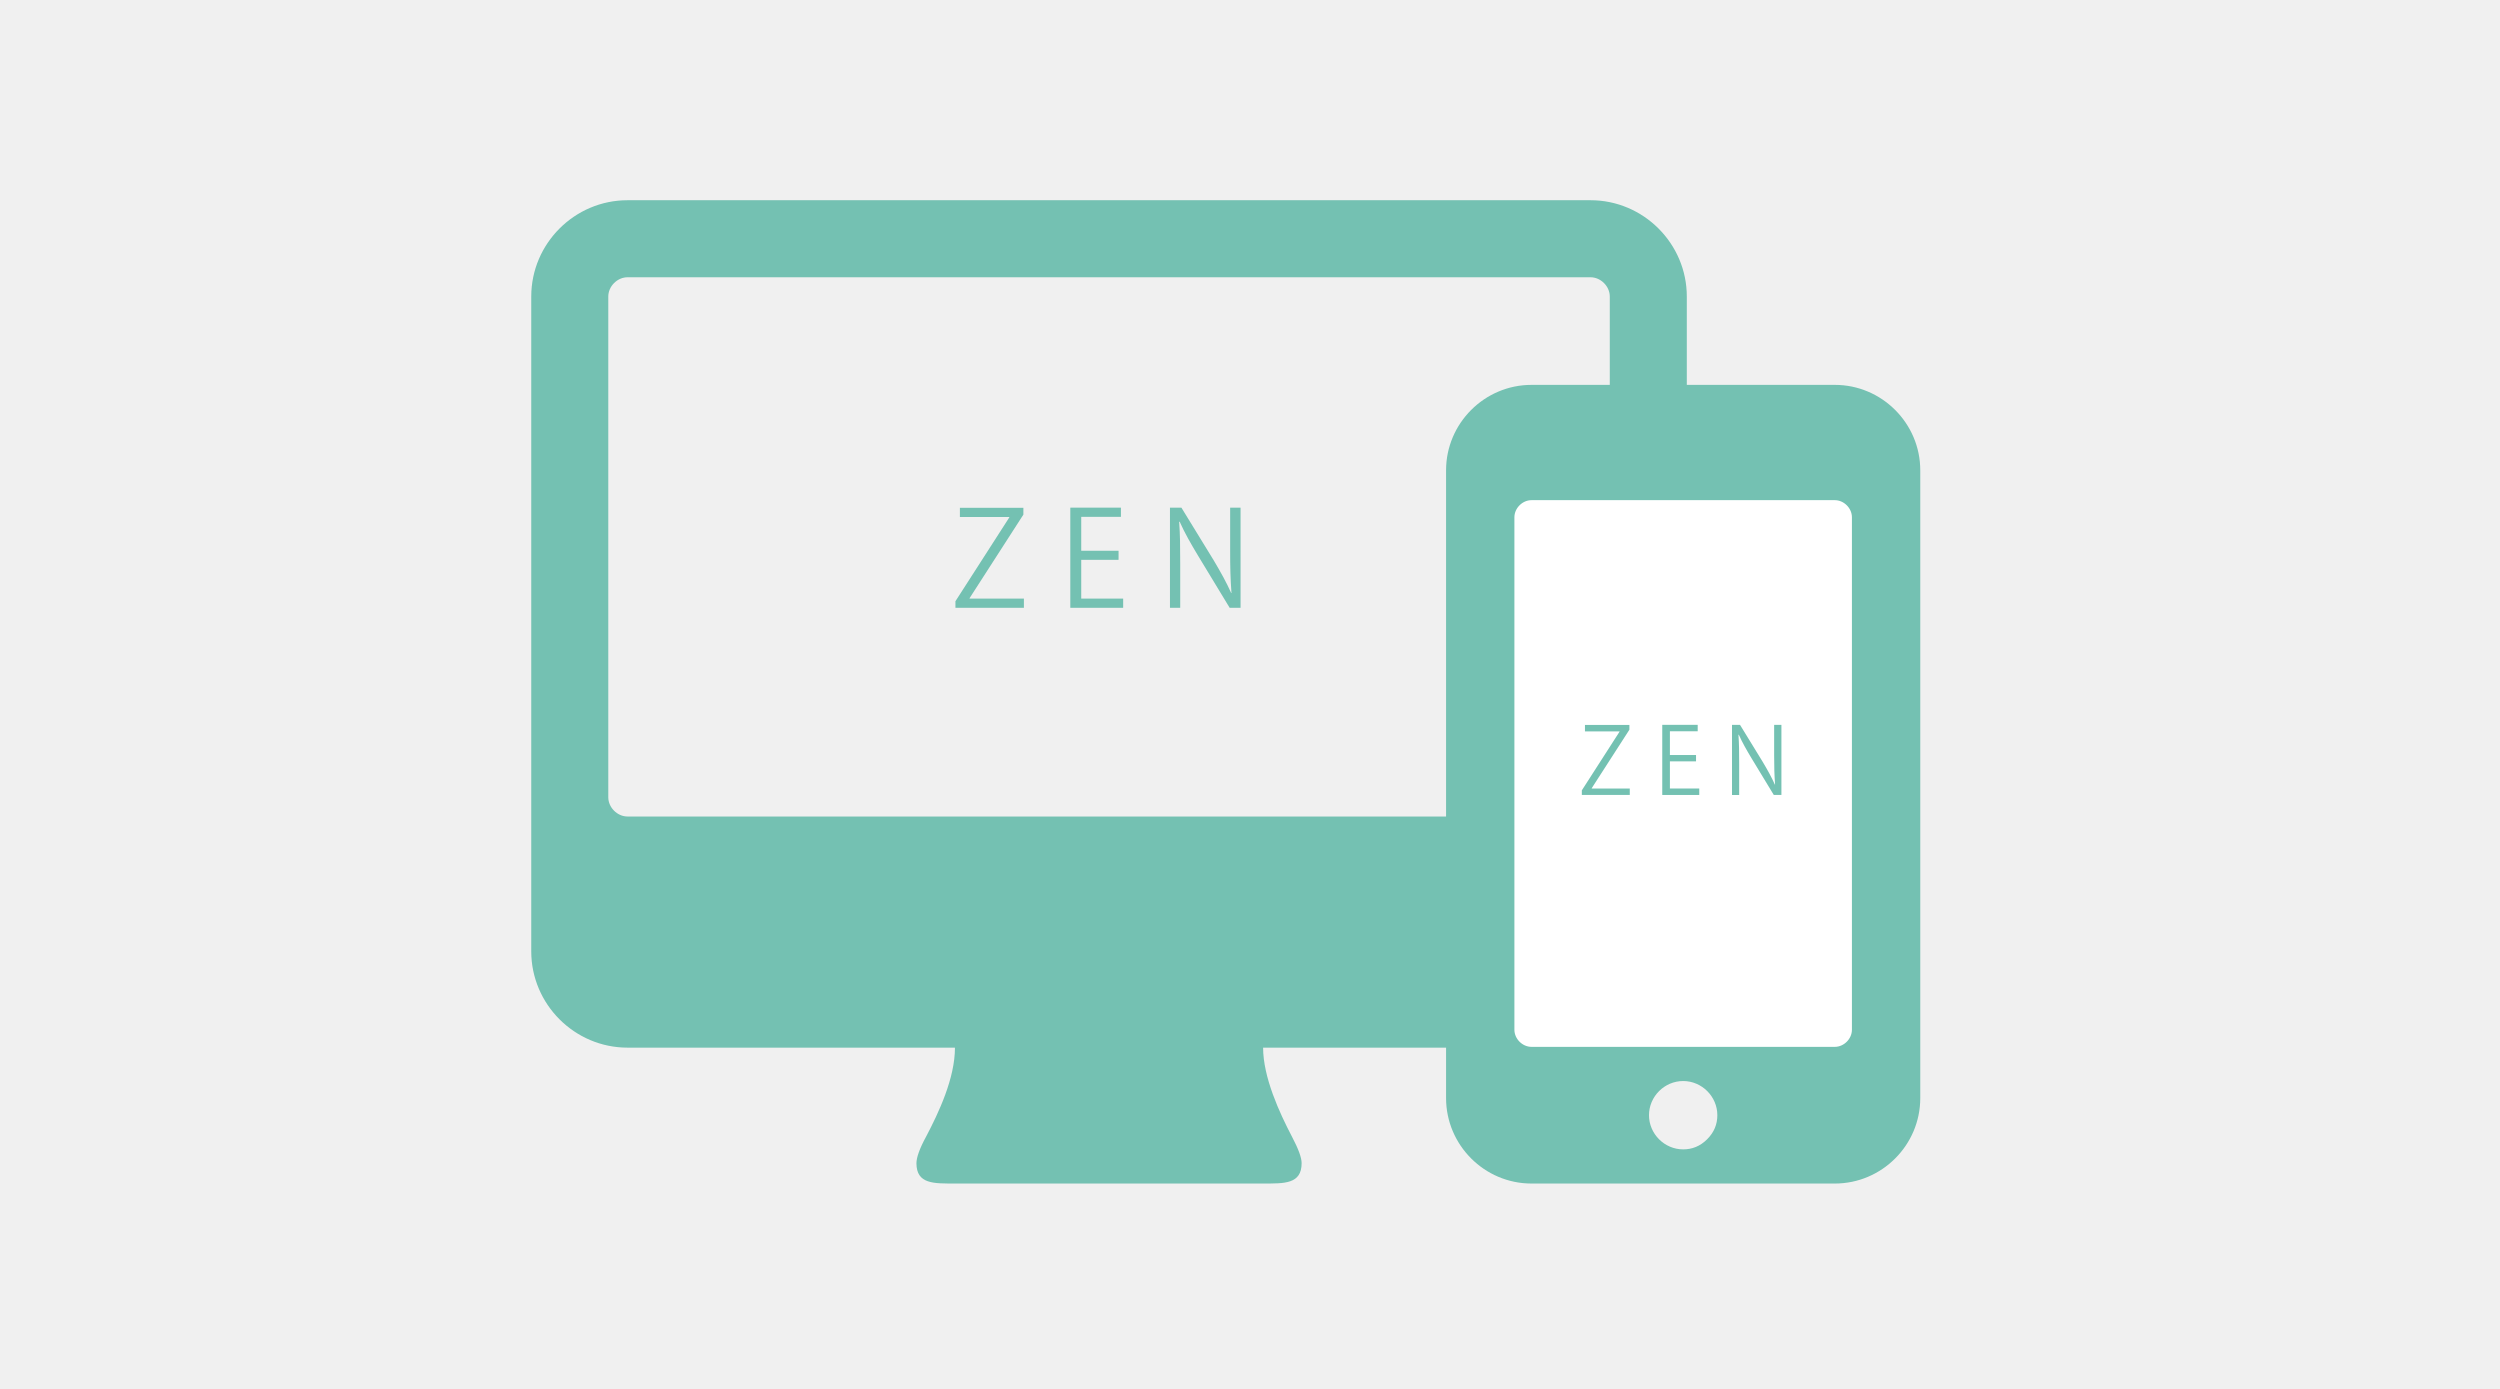
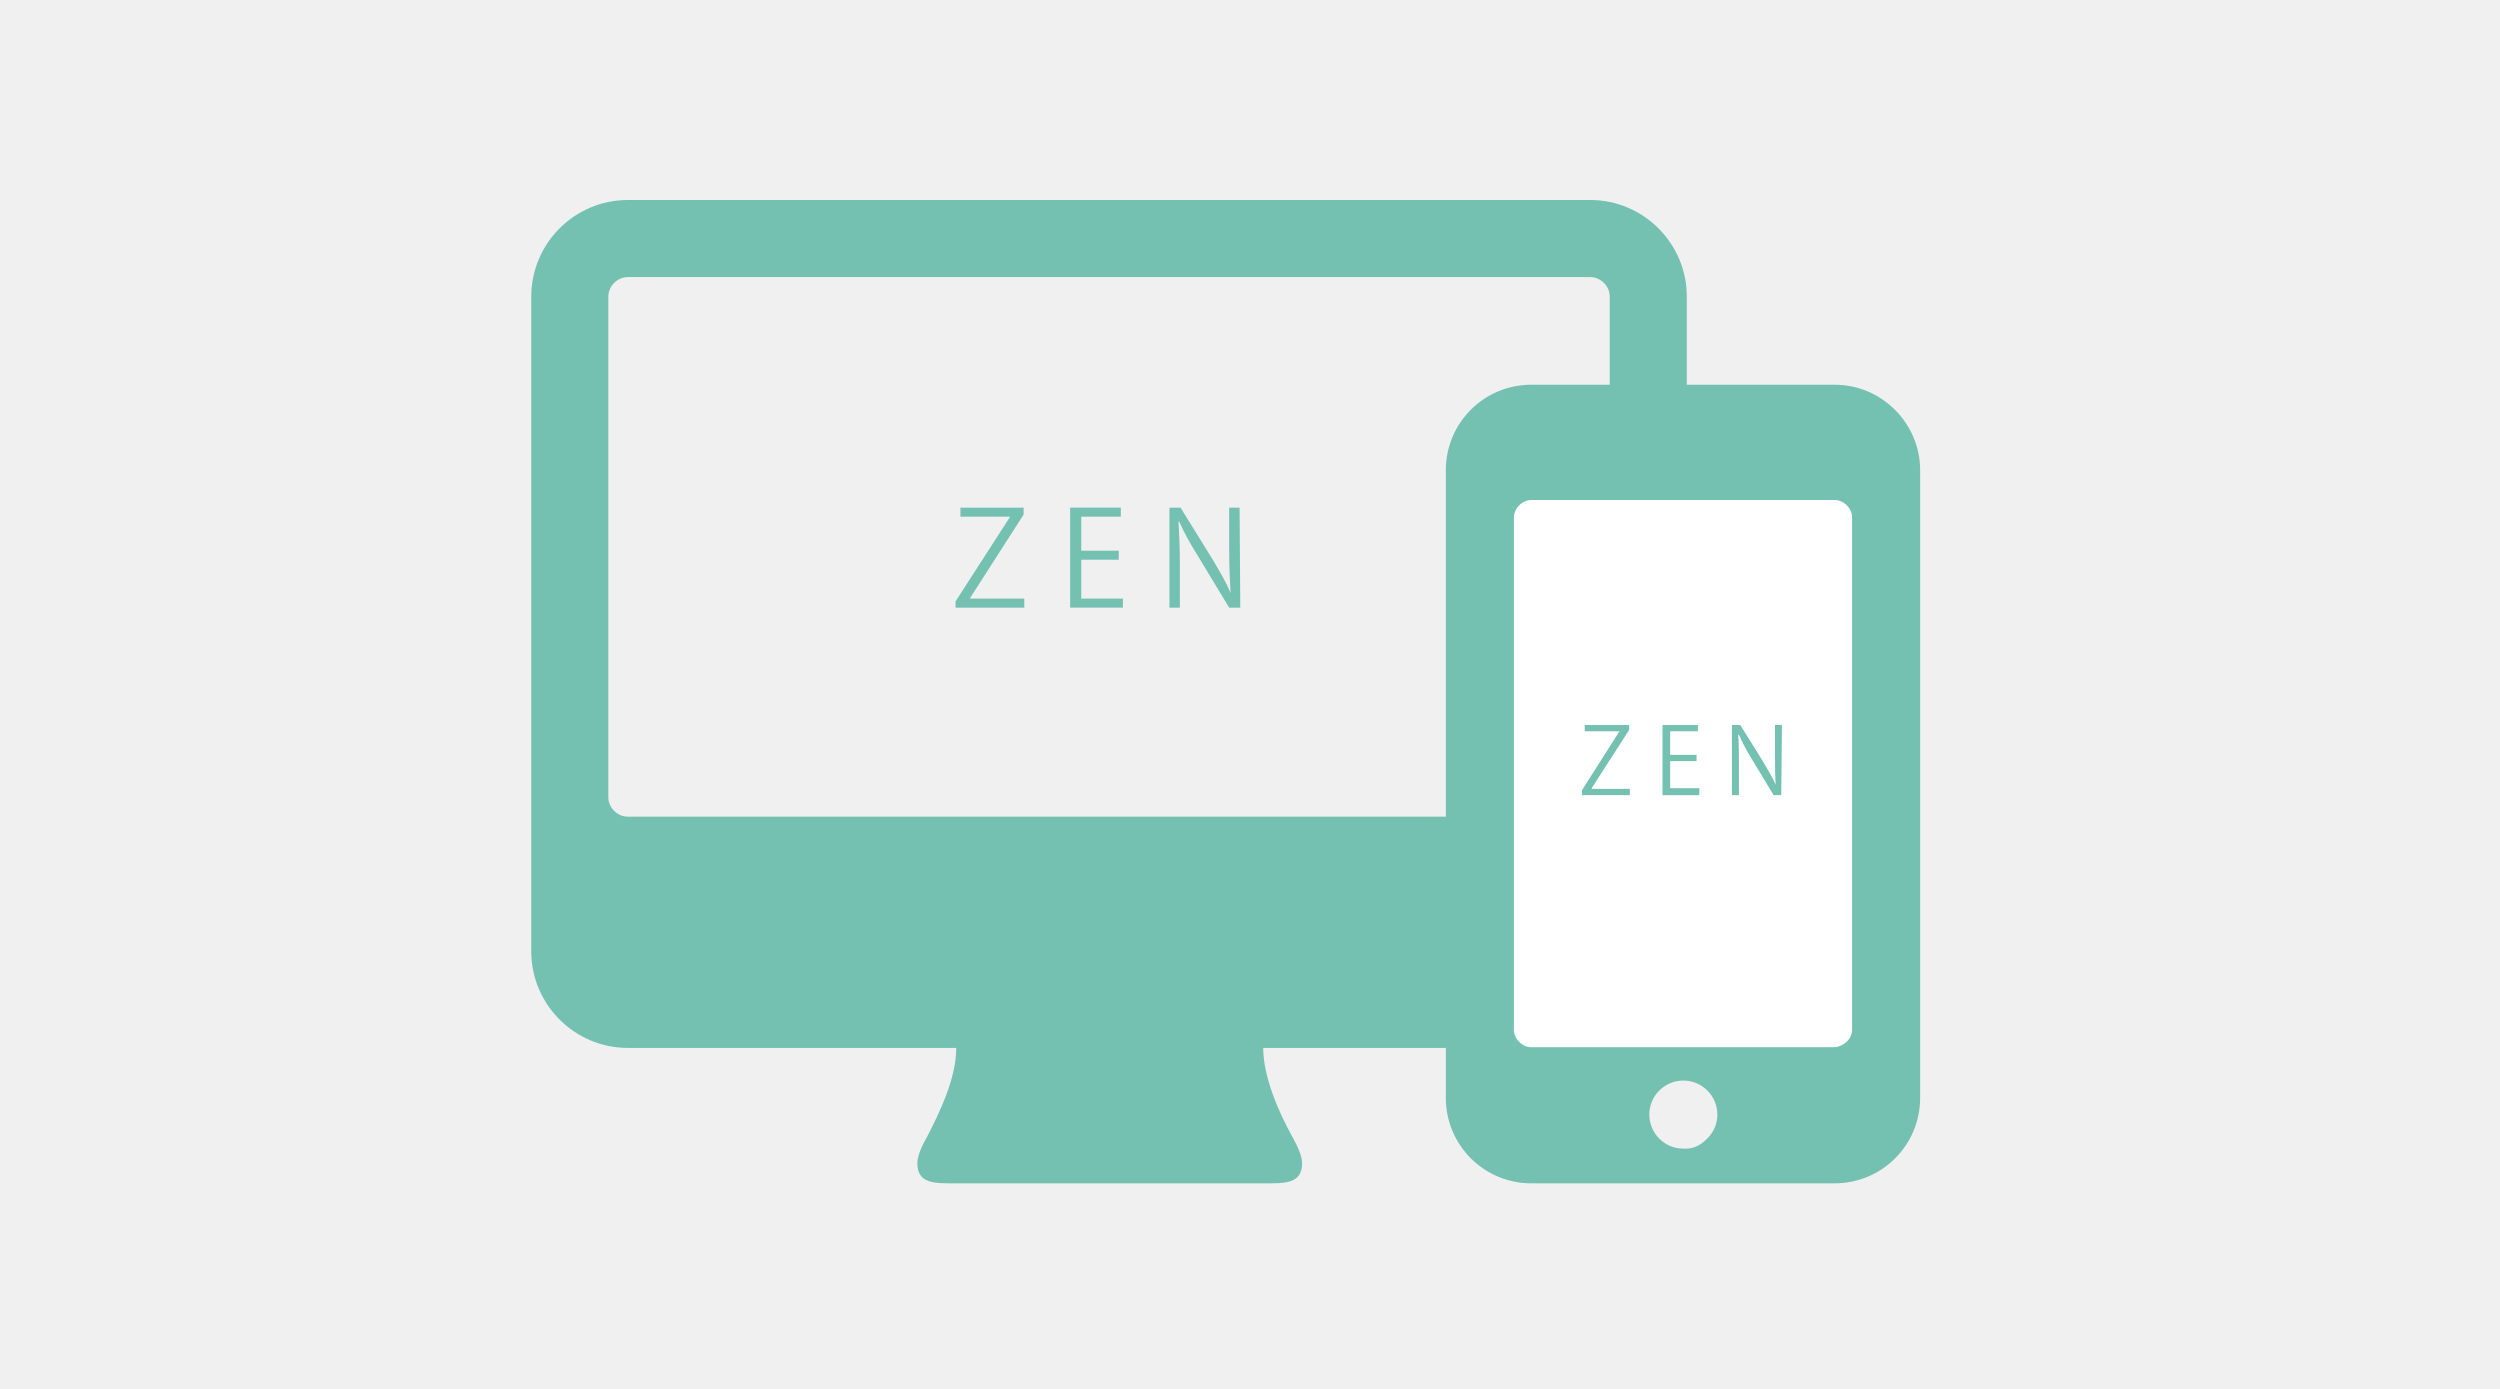
<svg xmlns="http://www.w3.org/2000/svg" version="1.1" id="レイヤー_1" x="0px" y="0px" width="360px" height="200px" viewBox="0 0 360 200" enable-background="new 0 0 360 200" xml:space="preserve">
-   <path fill="#74C1B2" d="M242.9,42.699v94.294c0,7.627-6.24,13.868-13.866,13.868h-47.147c0,4.246,2.342,9.357,4.16,12.824  c0.955,1.82,1.387,3.035,1.387,3.813c0,3.033-2.513,2.928-5.547,2.928h-44.374c-3.033,0-5.546,0.105-5.546-2.928  c0-0.778,0.434-2.08,1.386-3.813c1.821-3.467,4.16-8.406,4.16-12.824H90.366c-7.625,0-13.866-6.241-13.866-13.868V42.699  c0-7.626,6.241-13.867,13.866-13.867h138.668C236.66,28.833,242.9,35.073,242.9,42.699z M231.809,114.807V42.699  c0-1.473-1.302-2.773-2.773-2.773H90.366c-1.472,0-2.773,1.3-2.773,2.773v72.107c0,1.473,1.301,2.772,2.773,2.772h138.668  C230.507,117.58,231.809,116.279,231.809,114.807z" />
-   <path fill="#FFFFFF" d="M272,148.674c0,2.941-2.385,5.326-5.326,5.326h-47.348c-2.941,0-5.326-2.385-5.326-5.326V71.326  c0-2.941,2.385-5.326,5.326-5.326h47.348c2.941,0,5.326,2.385,5.326,5.326V148.674z" />
-   <path fill="#74C1B2" d="M276.518,67.723v90.404c0,6.768-5.535,12.303-12.301,12.303h-43.682c-6.766,0-12.301-5.535-12.301-12.303  V67.723c0-6.766,5.535-12.301,12.301-12.301h43.682C270.98,55.421,276.518,60.957,276.518,67.723z M266.677,148.287V74.483  c0-1.306-1.153-2.46-2.46-2.46h-43.682c-1.307,0-2.461,1.154-2.461,2.46v73.804c0,1.311,1.154,2.46,2.461,2.46h43.682  C265.523,150.747,266.677,149.598,266.677,148.287z M245.835,164.048c1-0.999,1.462-2.153,1.462-3.459c0-2.69-2.23-4.92-4.921-4.92  s-4.921,2.229-4.921,4.92c0,2.688,2.23,4.921,4.921,4.921C243.684,165.51,244.836,165.048,245.835,164.048z" />
+   <path fill="#74C1B2" d="M242.9,42.7V137c0,7.6-6.2,13.9-13.9,13.9h-47.1c0,4.2,2.3,9.4,4.2,12.8c1,1.8,1.4,3,1.4,3.8  c0,3-2.5,2.9-5.5,2.9h-44.4c-3,0-5.5,0.1-5.5-2.9c0-0.8,0.4-2.1,1.4-3.8c1.8-3.5,4.2-8.4,4.2-12.8H90.4c-7.6,0-13.9-6.2-13.9-13.9  V42.7c0-7.6,6.2-13.9,13.9-13.9H229C236.7,28.8,242.9,35.1,242.9,42.7z M231.8,114.8V42.7c0-1.5-1.3-2.8-2.8-2.8H90.4  c-1.5,0-2.8,1.3-2.8,2.8v72.1c0,1.5,1.3,2.8,2.8,2.8H229C230.5,117.6,231.8,116.3,231.8,114.8z" />
+   <path fill="#FFFFFF" d="M272,148.7c0,2.9-2.4,5.3-5.3,5.3h-47.3c-2.9,0-5.3-2.4-5.3-5.3V71.3c0-2.9,2.4-5.3,5.3-5.3h47.3  c2.9,0,5.3,2.4,5.3,5.3V148.7z" />
+   <path fill="#74C1B2" d="M276.5,67.7v90.4c0,6.8-5.5,12.3-12.3,12.3h-43.7c-6.8,0-12.3-5.5-12.3-12.3V67.7c0-6.8,5.5-12.3,12.3-12.3  h43.7C271,55.4,276.5,61,276.5,67.7z M266.7,148.3V74.5c0-1.3-1.2-2.5-2.5-2.5h-43.7c-1.3,0-2.5,1.2-2.5,2.5v73.8  c0,1.3,1.2,2.5,2.5,2.5h43.7C265.5,150.7,266.7,149.6,266.7,148.3z M245.8,164c1-1,1.5-2.2,1.5-3.5c0-2.7-2.2-4.9-4.9-4.9  s-4.9,2.2-4.9,4.9c0,2.7,2.2,4.9,4.9,4.9C243.7,165.5,244.8,165,245.8,164z" />
  <g>
-     <path fill="#74C1B2" d="M147.367,74.104l-7.741,12.02v0.075h7.817v1.326h-9.861v-0.946l7.761-12.077v-0.057h-7.117V73.12h9.142   L147.367,74.104L147.367,74.104z" />
-     <path fill="#74C1B2" d="M161.735,87.524h-7.61V73.101h7.288v1.325h-5.716v4.883h5.375v1.306h-5.375v5.583h6.038V87.524   L161.735,87.524z" />
-     <path fill="#74C1B2" d="M178.641,87.524h-1.57l-4.602-7.59c-0.967-1.609-1.893-3.219-2.594-4.809l-0.074,0.02   c0.131,1.836,0.15,3.521,0.15,6.019v6.361h-1.477V73.101h1.648l4.654,7.59c1.022,1.723,1.856,3.218,2.518,4.713l0.038-0.02   c-0.15-2.007-0.19-3.729-0.19-6V73.1h1.498L178.641,87.524L178.641,87.524z" />
+     <path fill="#74C1B2" d="M147.4,74.1l-7.7,12v0.1h7.8v1.3h-9.9v-0.9l7.8-12.1v-0.1h-7.1v-1.3h9.1L147.4,74.1L147.4,74.1z" />
+     <path fill="#74C1B2" d="M161.7,87.5h-7.6V73.1h7.3v1.3h-5.7v4.9h5.4v1.3h-5.4v5.6h6V87.5L161.7,87.5z" />
+     <path fill="#74C1B2" d="M178.6,87.5h-1.6l-4.6-7.6c-1-1.6-1.9-3.2-2.6-4.8l-0.1,0c0.1,1.8,0.2,3.5,0.2,6v6.4h-1.5V73.1h1.6l4.7,7.6   c1,1.7,1.9,3.2,2.5,4.7l0,0c-0.1-2-0.2-3.7-0.2-6v-6.3h1.5L178.6,87.5L178.6,87.5z" />
  </g>
  <g>
-     <path fill="#74C1B2" d="M234.633,105.077l-5.421,8.415v0.053h5.476v0.93h-6.905v-0.662l5.433-8.455v-0.041h-4.982v-0.928h6.401   L234.633,105.077L234.633,105.077z" />
-     <path fill="#74C1B2" d="M244.691,114.475h-5.326v-10.099h5.103v0.927h-4.002v3.42h3.763v0.913h-3.763v3.909h4.228v0.93H244.691z" />
-     <path fill="#74C1B2" d="M256.527,114.475h-1.101l-3.221-5.313c-0.677-1.127-1.325-2.253-1.815-3.367l-0.053,0.015   c0.092,1.284,0.105,2.465,0.105,4.213v4.453h-1.034v-10.098h1.153l3.26,5.314c0.716,1.205,1.3,2.25,1.764,3.299l0.025-0.014   c-0.104-1.404-0.133-2.61-0.133-4.201v-4.398h1.047v10.098H256.527z" />
+     <path fill="#74C1B2" d="M234.6,105.1l-5.4,8.4v0.1h5.5v0.9h-6.9v-0.7l5.4-8.5v0h-5v-0.9h6.4L234.6,105.1L234.6,105.1z" />
+     <path fill="#74C1B2" d="M244.7,114.5h-5.3v-10.1h5.1v0.9h-4v3.4h3.8v0.9h-3.8v3.9h4.2L244.7,114.5L244.7,114.5z" />
+     <path fill="#74C1B2" d="M256.5,114.5h-1.1l-3.2-5.3c-0.7-1.1-1.3-2.3-1.8-3.4l-0.1,0c0.1,1.3,0.1,2.5,0.1,4.2v4.5h-1v-10.1h1.2   l3.3,5.3c0.7,1.2,1.3,2.2,1.8,3.3l0,0c-0.1-1.4-0.1-2.6-0.1-4.2v-4.4h1L256.5,114.5L256.5,114.5L256.5,114.5z" />
  </g>
</svg>
